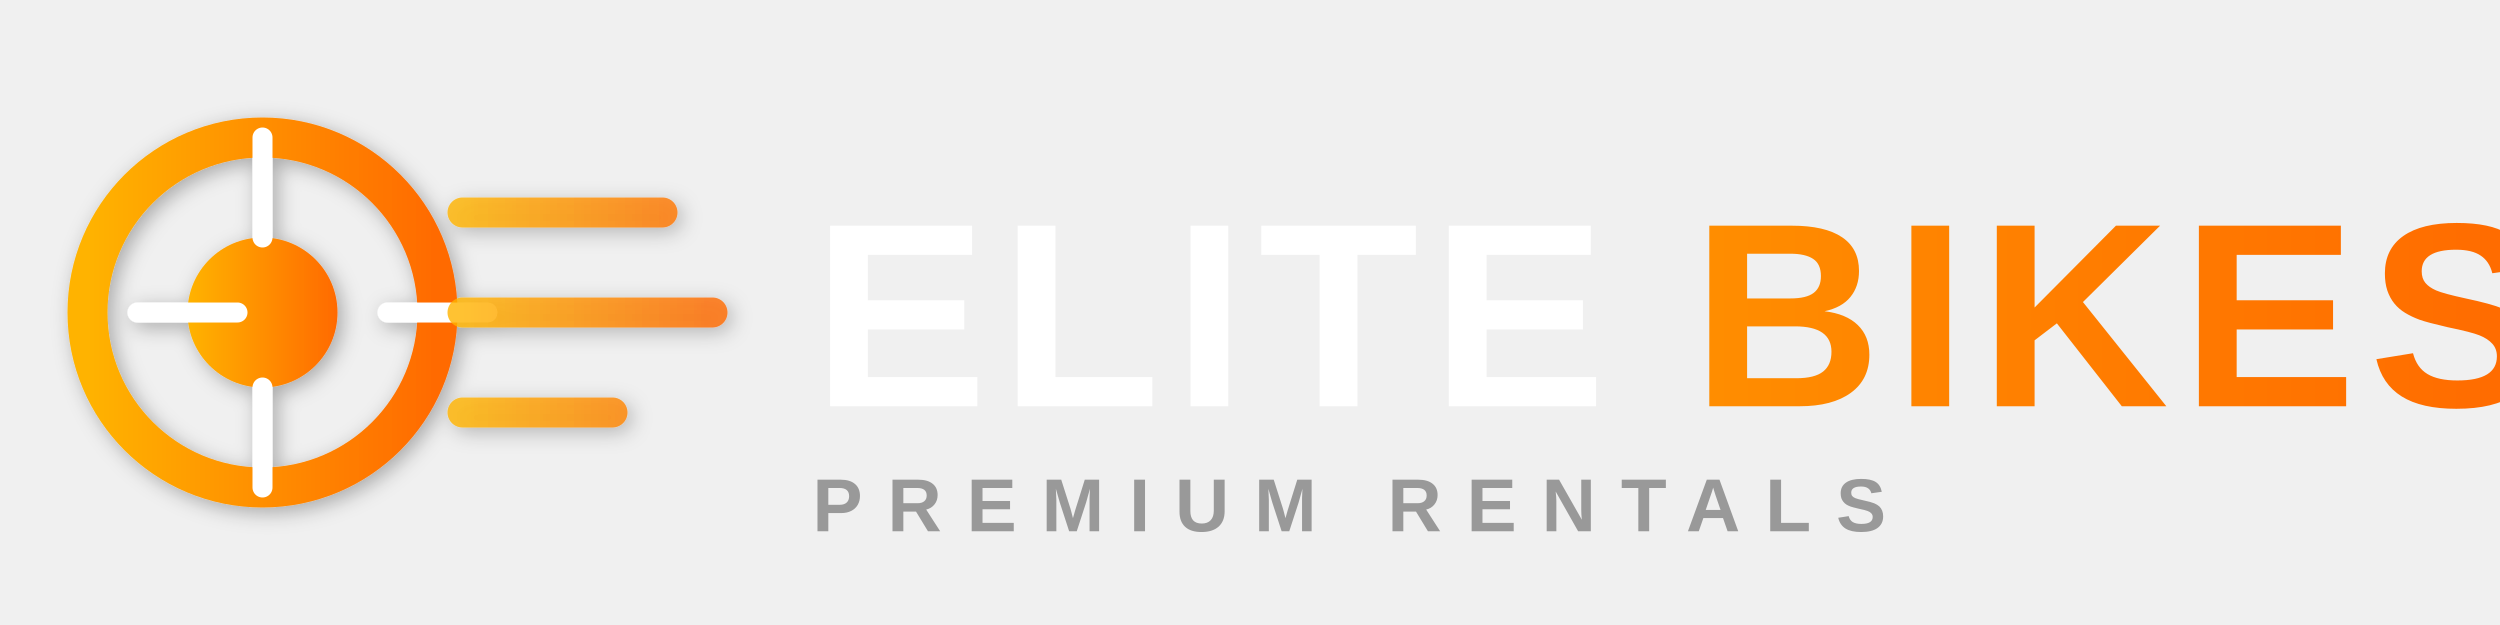
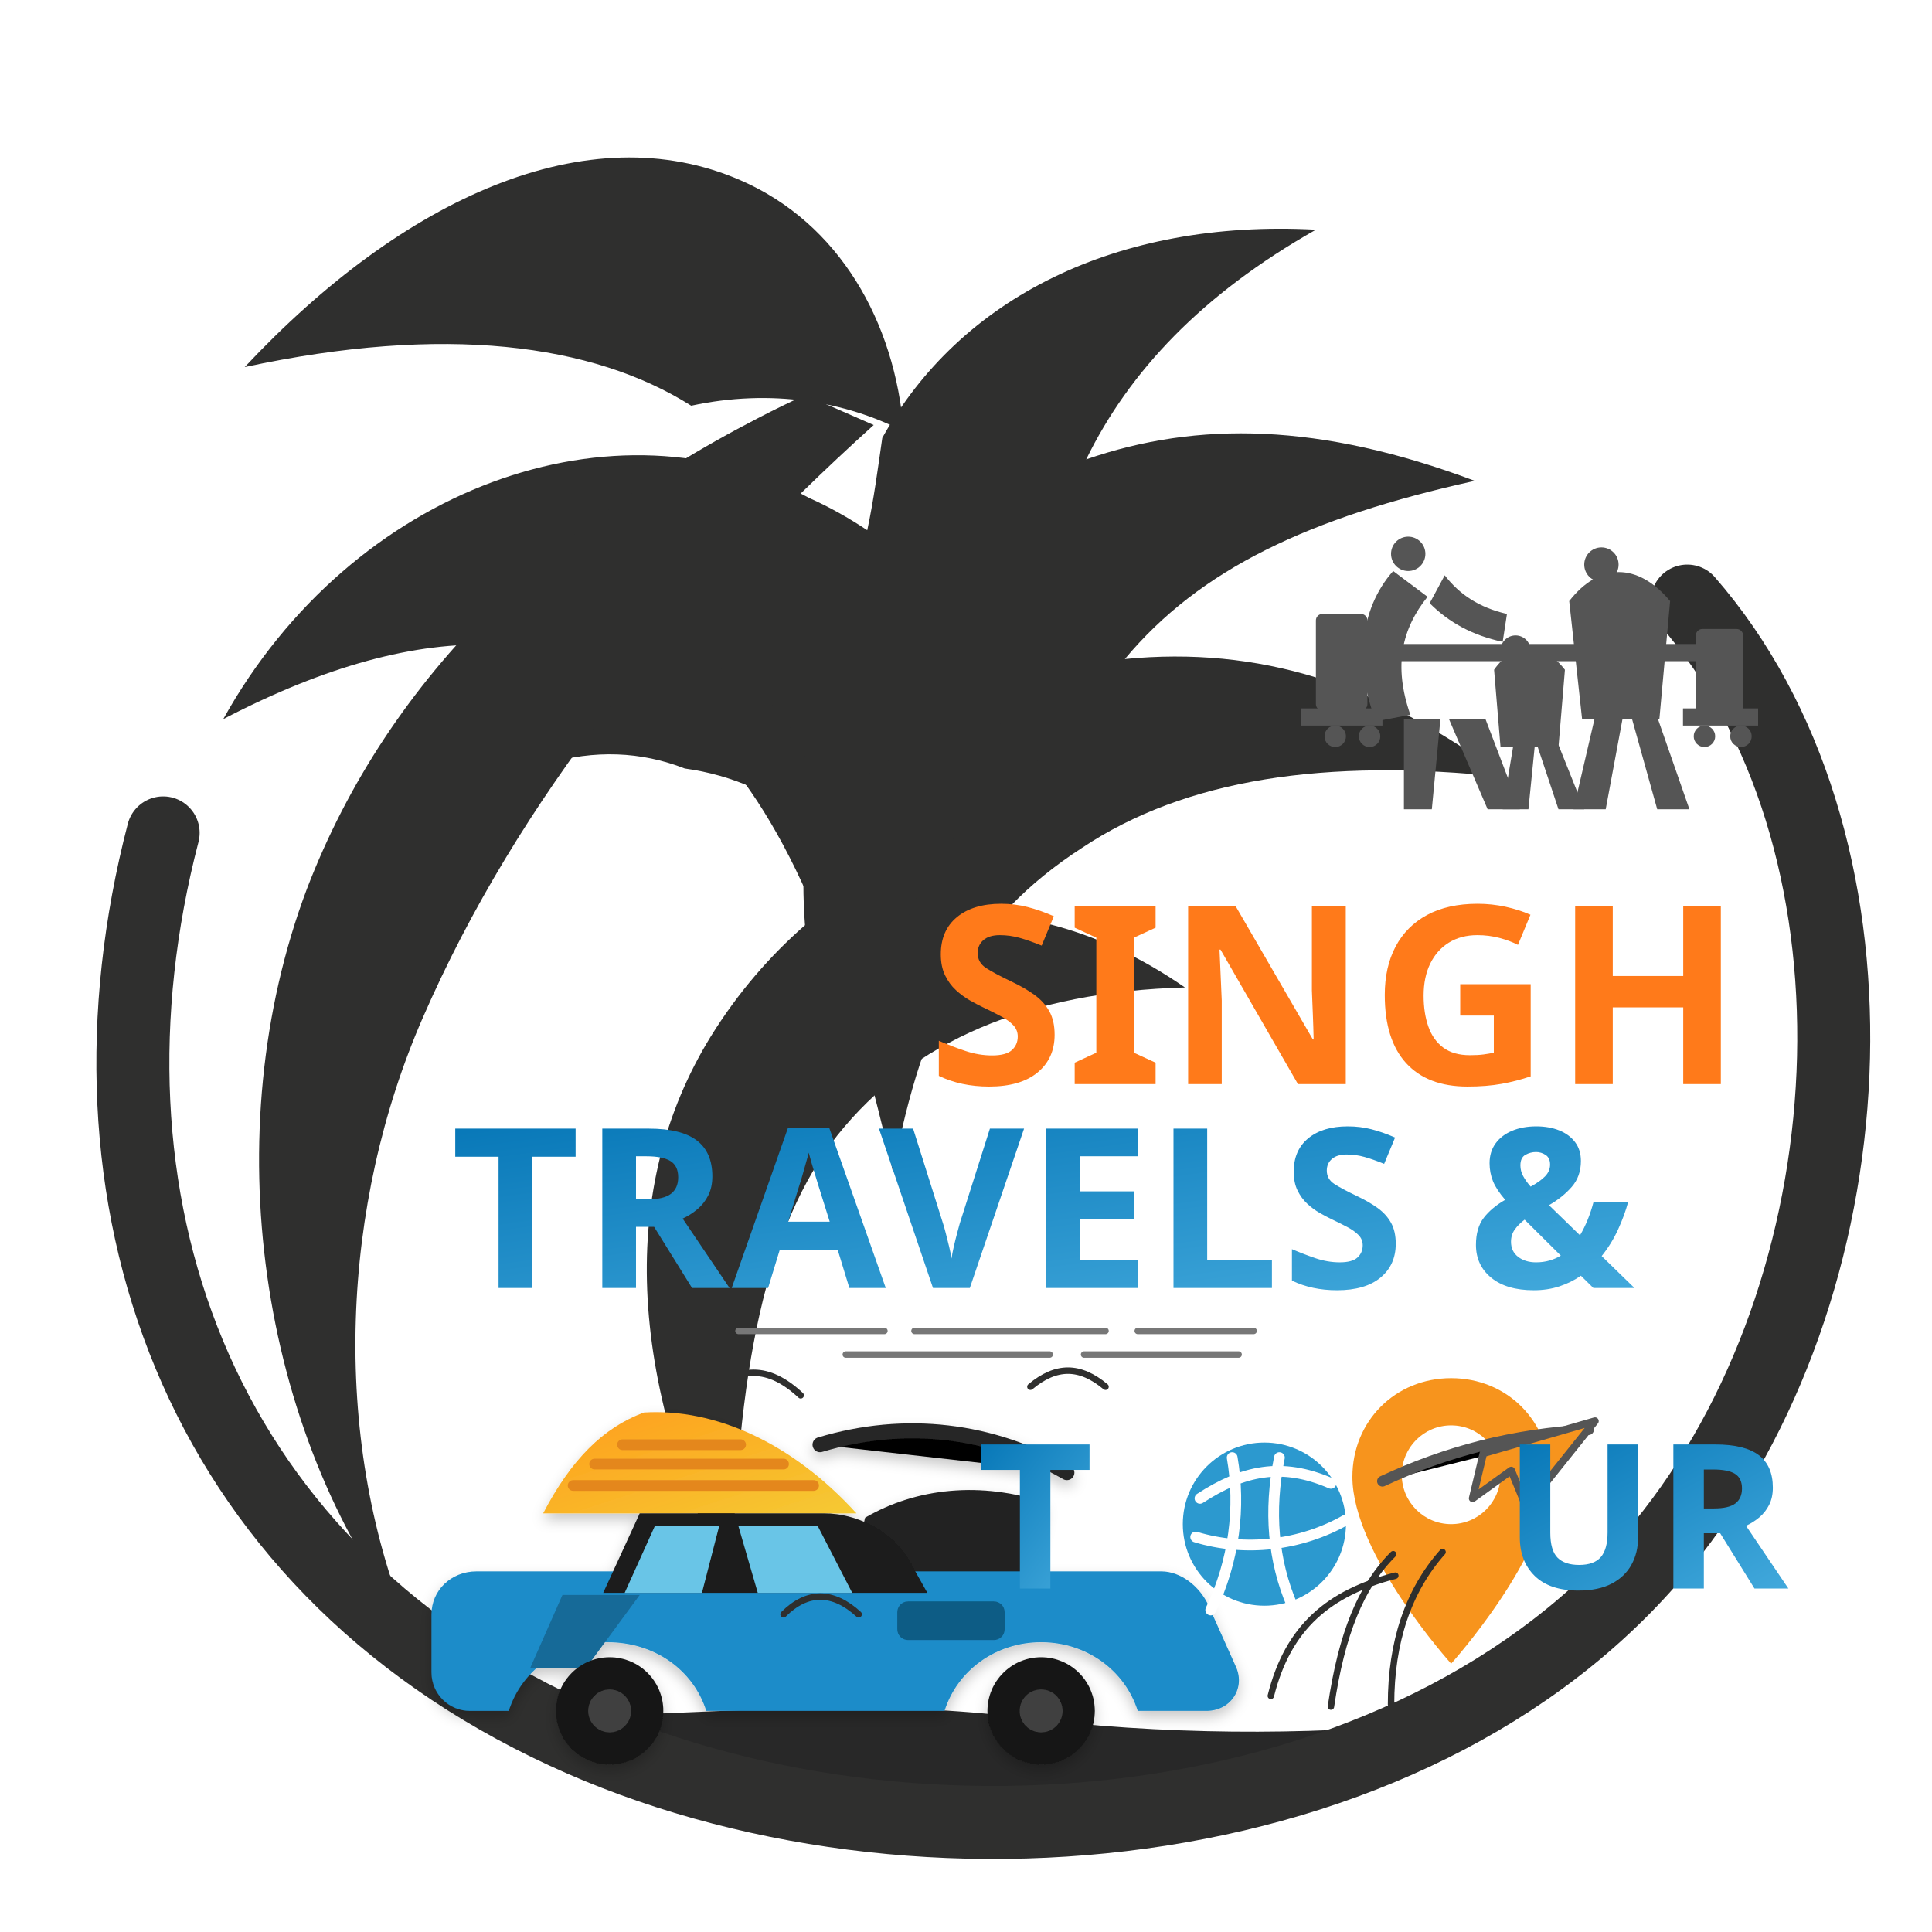
- <svg xmlns="http://www.w3.org/2000/svg" viewBox="0 0 400 100">
+ <svg xmlns="http://www.w3.org/2000/svg" viewBox="0 0 900 900" role="img" aria-labelledby="title desc">
+   <rect width="900" height="900" fill="#ffffff" />
  <defs>
-     <linearGradient id="grad" x1="0%" y1="0%" x2="100%" y2="0%">
-       <stop offset="0%" style="stop-color:#FFB300;stop-opacity:1" />
-       <stop offset="100%" style="stop-color:#FF6A00;stop-opacity:1" />
+     <linearGradient id="sunset" x1="0" x2="1" y1="0" y2="1">
+       <stop offset="0" stop-color="#ff9d1c" />
+       <stop offset="1" stop-color="#f5ca33" />
    </linearGradient>
-     <filter id="shadow" x="-20%" y="-20%" width="140%" height="140%">
-       <feGaussianBlur in="SourceAlpha" stdDeviation="2" />
-       <feOffset dx="1" dy="1" result="offsetblur" />
-       <feComponentTransfer>
-         <feFuncA type="linear" slope="0.3" />
-       </feComponentTransfer>
-       <feMerge>
-         <feMergeNode />
-         <feMergeNode in="SourceGraphic" />
-       </feMerge>
+     <linearGradient id="blueText" x1="0" x2="1" y1="0" y2="1">
+       <stop offset="0" stop-color="#0878b8" />
+       <stop offset="1" stop-color="#42a9dc" />
+     </linearGradient>
+     <filter id="softShadow" x="-20%" y="-20%" width="140%" height="140%">
+       <feDropShadow dx="0" dy="3" stdDeviation="3" flood-color="#000000" flood-opacity=".22" />
    </filter>
+     <clipPath id="circleClip">
+       <circle cx="450" cy="450" r="398" />
+     </clipPath>
  </defs>
-   <g transform="translate(10, 10) scale(0.8)" filter="url(#shadow)">
-     <circle cx="40" cy="50" r="35" fill="none" stroke="url(#grad)" stroke-width="8" />
-     <circle cx="40" cy="50" r="15" fill="url(#grad)" />
-     <path d="M40 15 L40 35 M40 65 L40 85 M15 50 L35 50 M65 50 L85 50" stroke="white" stroke-width="4" stroke-linecap="round" />
-     <path d="M80 30 L120 30 M80 50 L130 50 M80 70 L110 70" stroke="url(#grad)" stroke-width="6" stroke-linecap="round" opacity="0.8" />
+   <g clip-path="url(#circleClip)">
+     <path d="M100 790 C240 815 355 785 475 800 C610 817 736 799 820 775 C823 811 824 850 820 900 L80 900 C77 852 82 815 100 790Z" fill="#282828" />
  </g>
-   <text x="130" y="65" font-family="Arial, sans-serif" font-weight="900" font-size="42" fill="white" letter-spacing="2">
-     ELITE <tspan fill="url(#grad)">BIKES</tspan>
-   </text>
-   <text x="130" y="85" font-family="Arial, sans-serif" font-weight="600" font-size="12" fill="#999" letter-spacing="4">
-     PREMIUM RENTALS
-   </text>
+   <path d="M786 280 C882 390 874 592 779 714 C667 858 427 883 263 807 C90 727 32 557 76 388" fill="none" stroke="#2f2f2e" stroke-width="34" stroke-linecap="round" />
+   <g fill="#2f2f2e">
+     <path d="M322 189 C276 160 207 151 114 171 C188 92 274 53 345 84 C391 104 417 150 421 201 C394 187 359 181 322 189Z" />
+     <path d="M411 204 C447 139 520 102 613 107 C560 137 526 173 506 214 C558 196 615 197 687 224 C610 241 559 265 524 307 C586 301 642 318 701 362 C617 353 552 363 504 395 C453 428 430 472 416 546 C392 439 364 378 326 340 C270 291 200 285 104 335 C164 227 287 183 377 232 C386 236 395 241 404 247 C407 233 409 218 411 204Z" />
+     <path d="M319 358 C278 342 233 355 184 397 C223 326 285 289 333 310 C365 324 381 353 383 387 C362 370 341 361 319 358Z" />
+     <path d="M375 392 C405 347 454 328 518 340 C469 359 438 388 423 427 C467 421 510 431 552 460 C479 462 425 485 390 529 C357 571 343 638 341 741 C292 642 288 553 331 483 C344 462 359 445 375 431 C374 418 374 405 375 392Z" />
+     <path d="M407 198 C315 281 241 373 197 474 C159 561 154 668 190 757 C121 667 100 528 143 414 C181 315 260 238 375 184Z" />
+   </g>
+   <g fill="#555555">
+     <path d="M636 300 h160 v8 h-160z" />
+     <circle cx="656" cy="258" r="8" />
+     <path d="M649 266 c-16 18 -18 45 -8 70 l16 -3 c-8 -23 -4 -40 8 -55z" />
+     <path d="M666 281 c9 9 20 15 34 18 l2 -13 c-13 -3 -22 -9 -29 -18z" />
+     <path d="M654 335 h17 l-4 42 h-13z" />
+     <path d="M675 335 h17 l16 42 h-15z" />
+     <rect x="613" y="286" width="24" height="45" rx="3" />
+     <path d="M606 330 h38 v8 h-38z" />
+     <circle cx="622" cy="343" r="5" />
+     <circle cx="638" cy="343" r="5" />
+     <circle cx="746" cy="263" r="8" />
+     <path d="M731 280 c14 -18 32 -18 47 0 l-5 55 h-36z" />
+     <path d="M743 334 h13 l-8 43 h-15z" />
+     <path d="M760 334 h12 l15 43 h-15z" />
+     <rect x="790" y="293" width="22" height="39" rx="3" />
+     <path d="M784 330 h35 v8 h-35z" />
+     <circle cx="794" cy="343" r="5" />
+     <circle cx="811" cy="343" r="5" />
+     <circle cx="706" cy="303" r="7" />
+     <path d="M696 312 c9 -13 23 -13 33 0 l-3 36 h-27z" />
+     <path d="M705 347 h10 l-3 30 h-12z" />
+     <path d="M716 347 h10 l12 30 h-12z" />
+   </g>
+   <g fill="none" stroke="#2f2f2e" stroke-width="4" stroke-linecap="round">
+     <path d="M489 325 c16 -17 32 -17 48 0" />
+     <path d="M529 319 c13 -13 27 -13 42 0" />
+     <path d="M462 360 c11 -11 23 -11 35 0" />
+   </g>
+   <text x="432" y="505" font-family="Arial Black, Impact, sans-serif" font-size="116" font-weight="900" fill="#ff7a1a" letter-spacing="1">SINGH</text>
+   <text x="210" y="600" font-family="Arial Black, Impact, sans-serif" font-size="104" font-weight="900" fill="url(#blueText)" letter-spacing="1">TRAVELS &amp;</text>
+   <g stroke="#777777" stroke-width="3" stroke-linecap="round">
+     <path d="M344 620 h68" />
+     <path d="M426 620 h89" />
+     <path d="M530 620 h54" />
+     <path d="M394 631 h95" />
+     <path d="M505 631 h72" />
+   </g>
+   <g transform="translate(235 650)" filter="url(#softShadow)">
+     <path d="M65 8 C98 6 134 22 164 55 L18 55 C31 30 46 15 65 8Z" fill="url(#sunset)" />
+     <path d="M32 42 h112 M42 32 h88 M55 23 h55" stroke="#e4871d" stroke-width="5" stroke-linecap="round" />
+     <path d="M168 57 c24 -14 54 -17 84 -7 l-9 46 h-84z" fill="#202020" />
+     <path d="M28 82 h278 c9 0 18 7 22 16 l13 29 c4 10 -3 20 -14 20 h-32 c-6 -19 -24 -32 -45 -32 s-39 13 -45 32 h-111 c-6 -19 -24 -32 -46 -32 s-40 13 -46 32 h-18 c-10 0 -18 -8 -18 -18 v-27 c0 -11 9 -20 21 -20z" fill="#1d8cc9" />
+     <path d="M63 55 h86 c15 0 31 8 39 21 l9 16 h-151z" fill="#1b1b1b" />
+     <path d="M70 61 h30 l-8 31 h-36z M109 61 h37 l16 31 h-44z" fill="#69c5e7" />
+     <path d="M27 93 l-15 34 h26 l25 -34z" fill="#176a98" />
+     <rect x="183" y="96" width="50" height="18" rx="5" fill="#0e5c85" />
+     <circle cx="49" cy="147" r="25" fill="#151515" />
+     <circle cx="49" cy="147" r="10" fill="#404040" />
+     <circle cx="250" cy="147" r="25" fill="#151515" />
+     <circle cx="250" cy="147" r="10" fill="#404040" />
+     <path d="M262 36 c-35 -20 -75 -25 -115 -13" stroke="#272727" stroke-width="7" stroke-linecap="round" />
+   </g>
+   <text x="455" y="740" font-family="Arial Black, Impact, sans-serif" font-size="94" font-weight="900" fill="url(#blueText)" letter-spacing="0">T</text>
+   <g transform="translate(545 666)">
+     <circle cx="44" cy="44" r="38" fill="#2c99cf" />
+     <path d="M14 32 c20 -13 38 -17 61 -7 M12 50 c23 7 49 4 70 -8 M29 13 c4 23 1 48 -10 71 M51 13 c-5 25 -3 48 6 69" fill="none" stroke="#ffffff" stroke-width="5" stroke-linecap="round" />
+   </g>
+   <g transform="translate(630 642)">
+     <path d="M46 0 c26 0 46 20 46 46 c0 36 -46 87 -46 87 S0 82 0 46 C0 20 20 0 46 0Z" fill="#f7941d" />
+     <circle cx="46" cy="45" r="23" fill="#ffffff" />
+     <path d="M14 48 c30 -14 61 -22 96 -24" stroke="#555555" stroke-width="5" stroke-linecap="round" />
+     <path d="M61 35 l52 -15 l-32 40 l-7 -17 l-18 13z" fill="#f7941d" stroke="#555555" stroke-width="3.5" stroke-linejoin="round" />
+   </g>
+   <text x="700" y="740" font-family="Arial Black, Impact, sans-serif" font-size="94" font-weight="900" fill="url(#blueText)" letter-spacing="0">UR</text>
+   <g fill="none" stroke="#2f2f2e" stroke-width="3" stroke-linecap="round">
+     <path d="M330 650 c14 -14 28 -14 43 0" />
+     <path d="M480 646 c12 -10 23 -10 35 0" />
+     <path d="M365 752 c11 -11 23 -11 35 0" />
+     <path d="M592 790 c8 -32 27 -48 58 -56" />
+     <path d="M620 795 c5 -34 14 -56 29 -71" />
+     <path d="M648 794 c0 -29 8 -53 24 -71" />
+   </g>
</svg>
